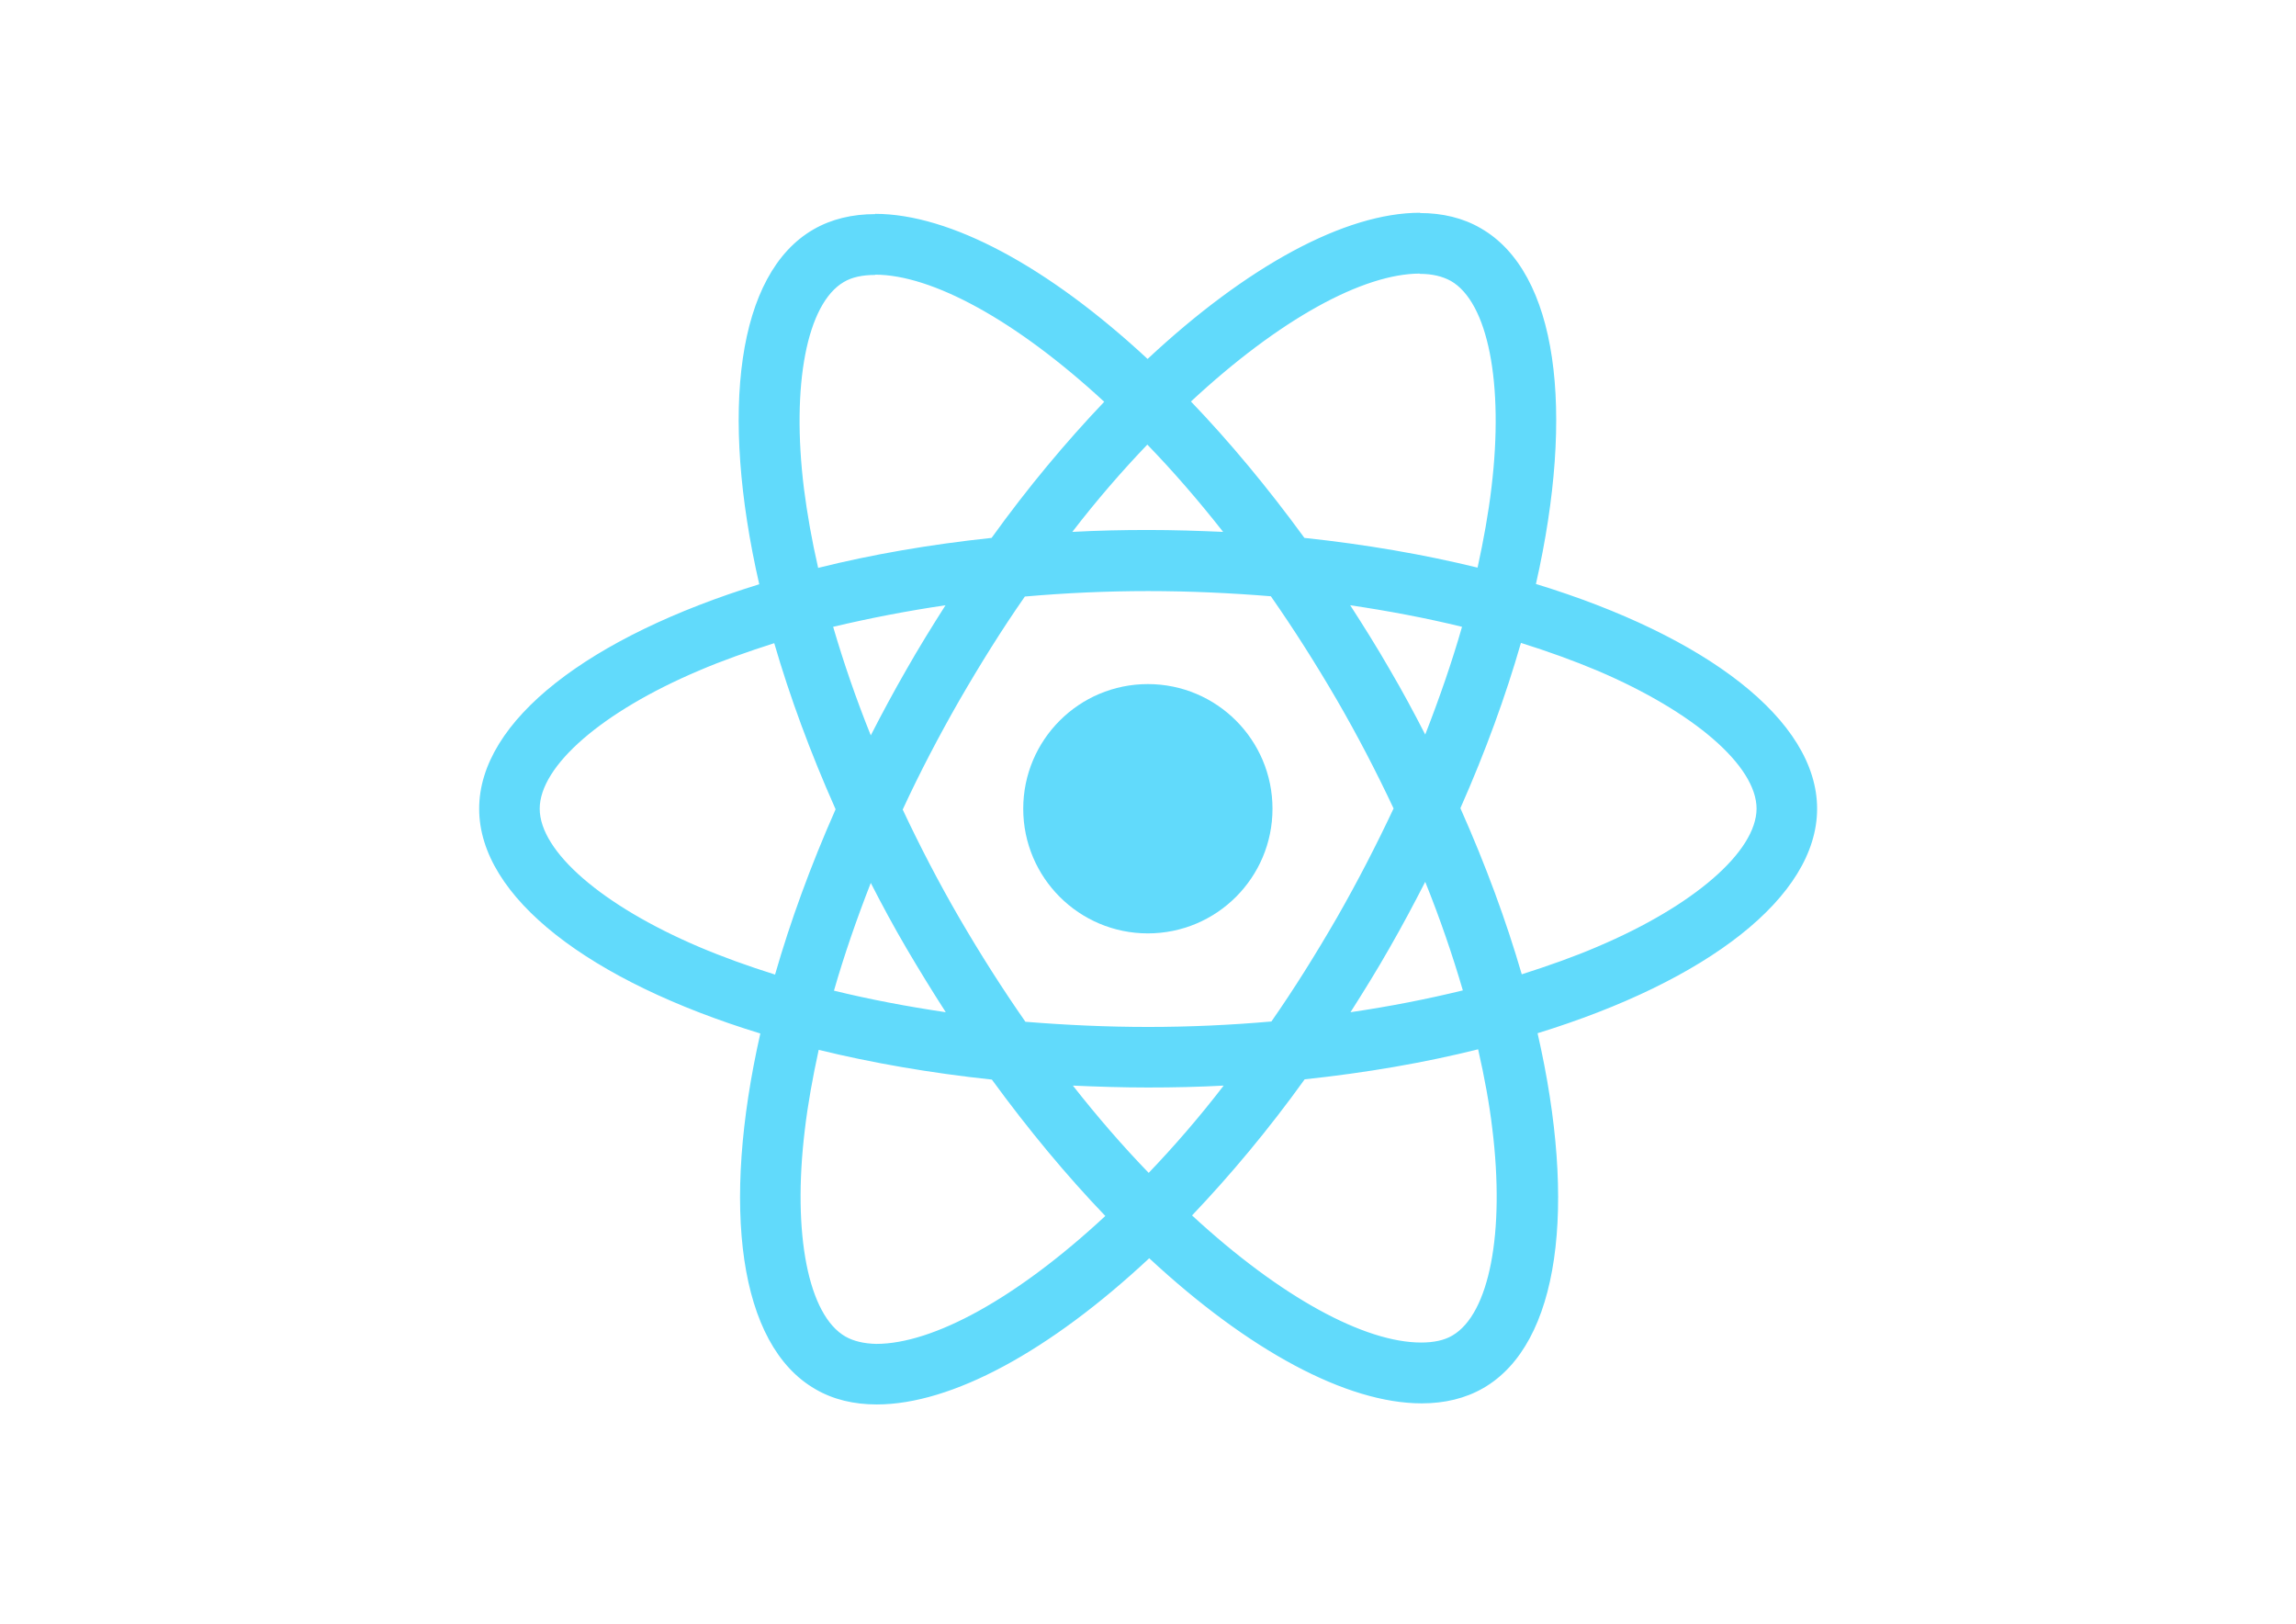
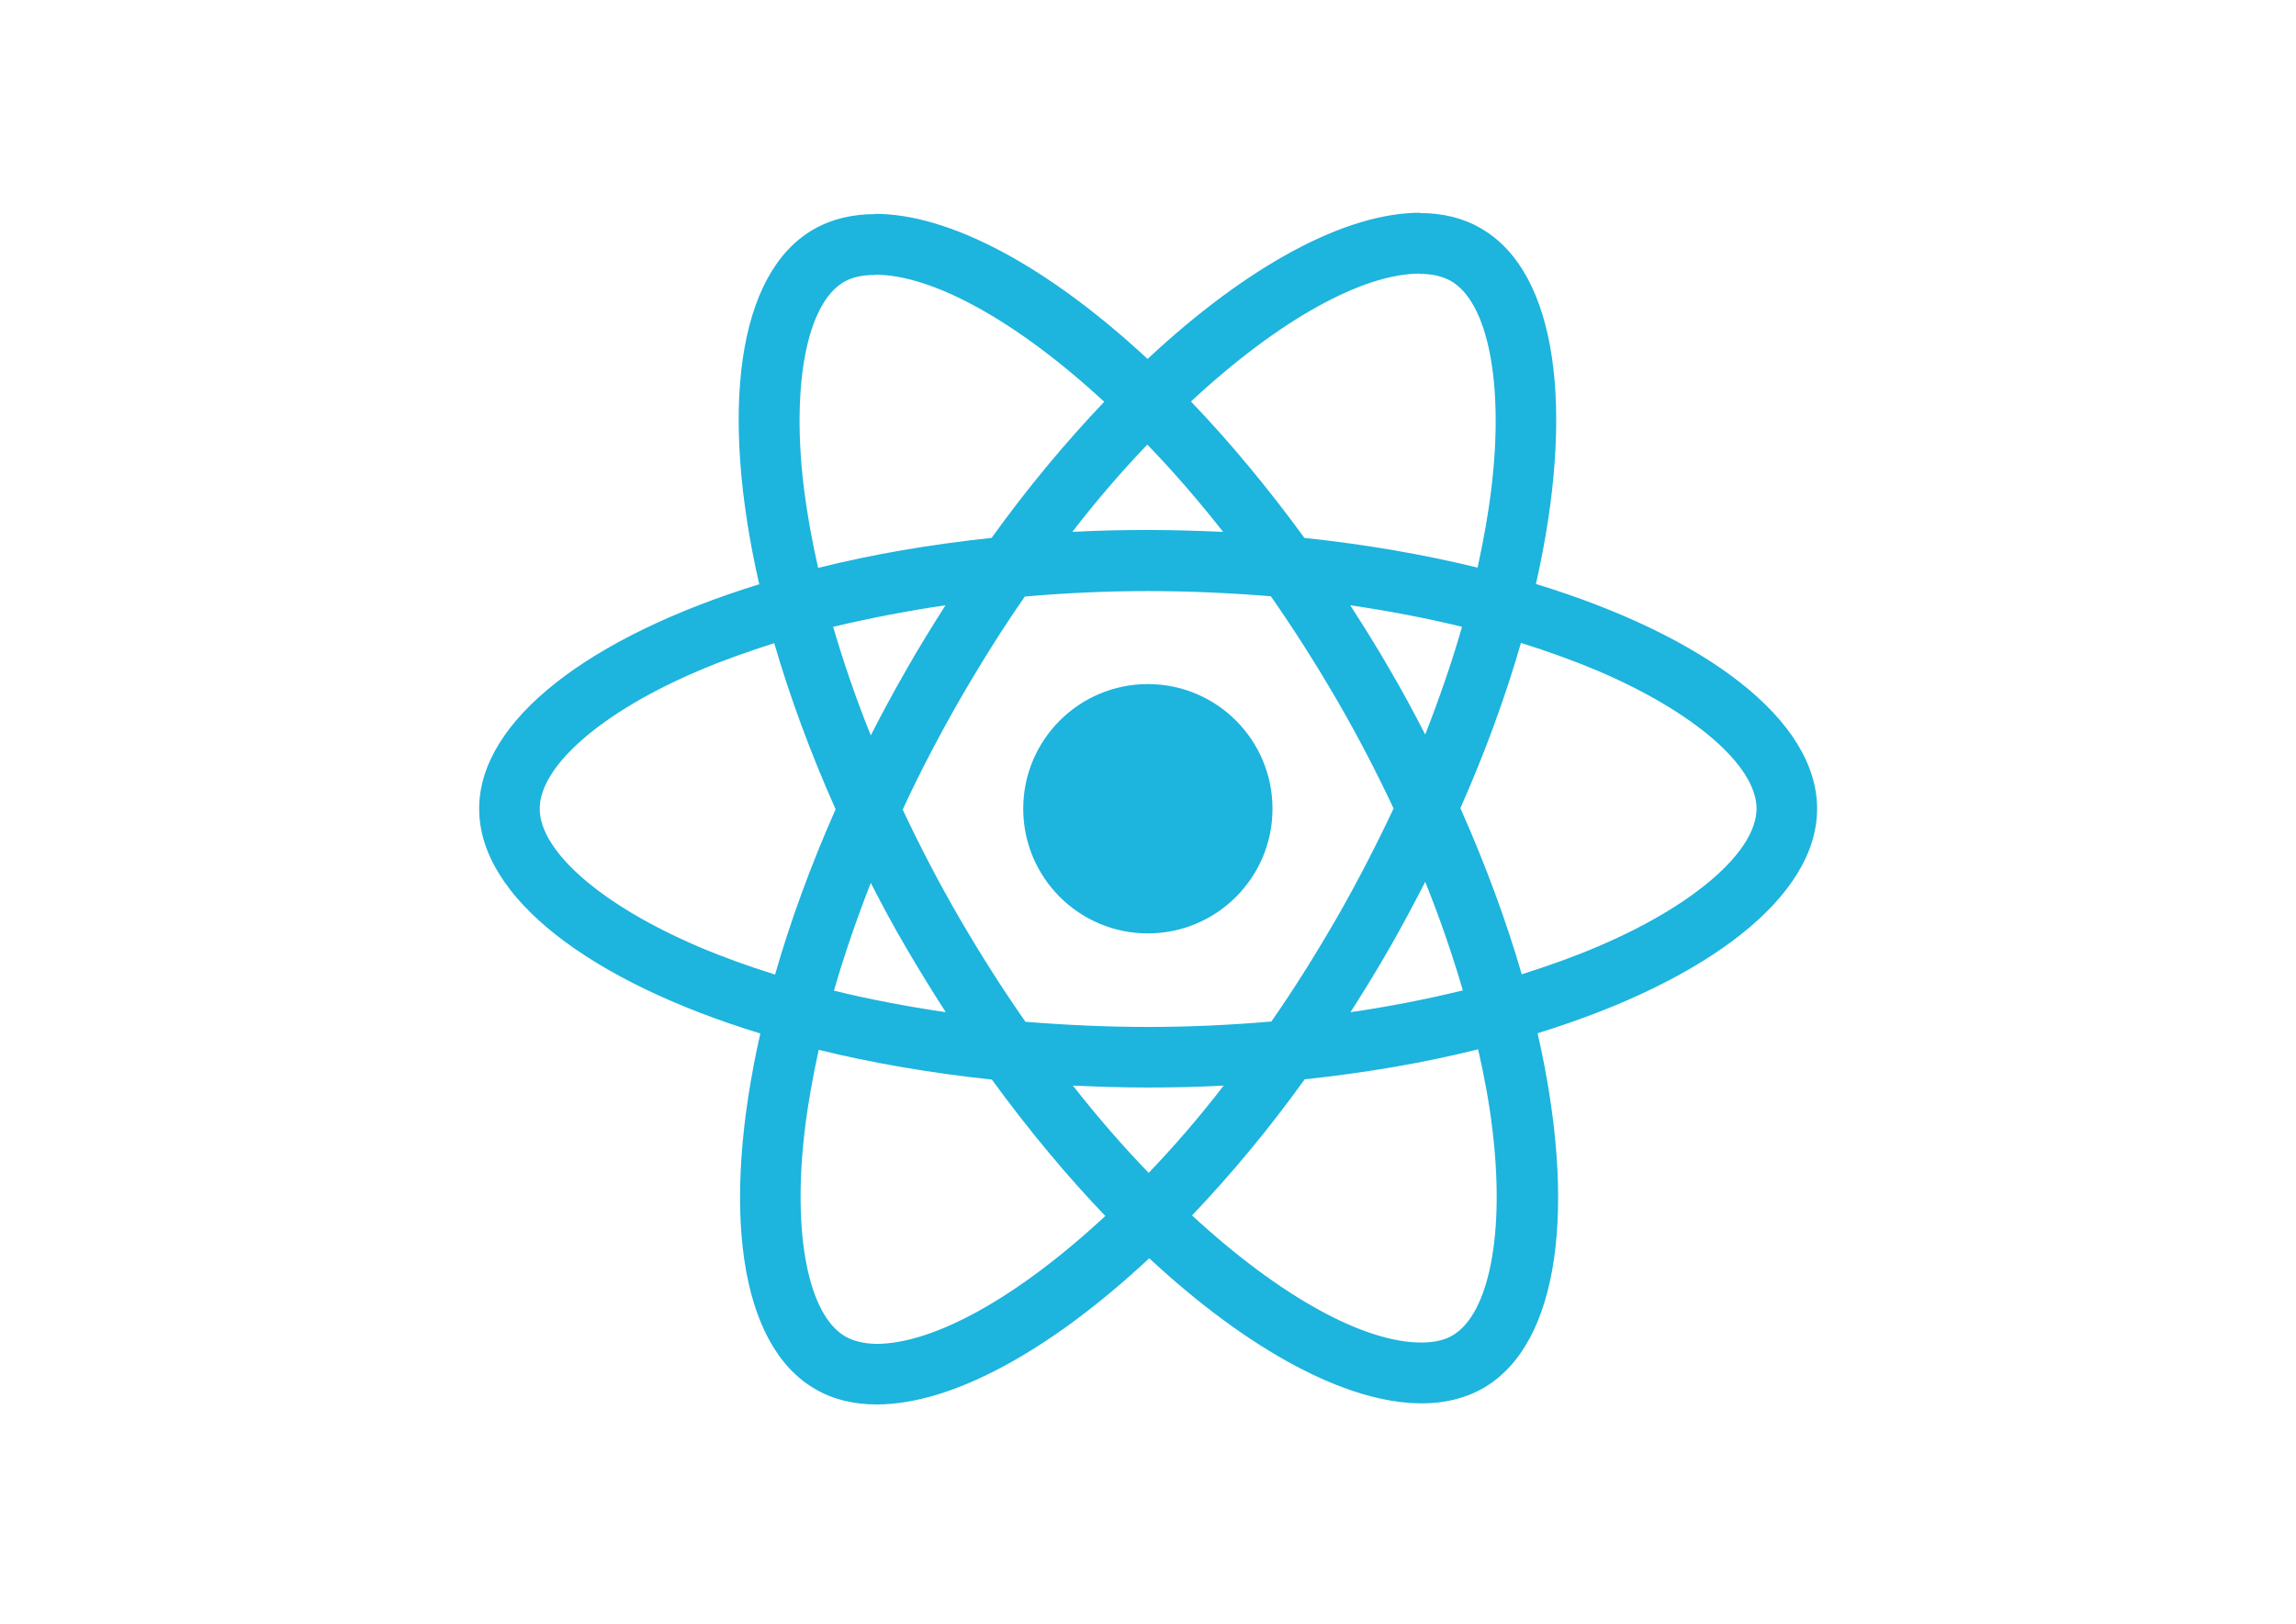
<svg xmlns="http://www.w3.org/2000/svg" viewBox="0 0 841.9 595.3">
-   <g fill="#61DAFB">
+   <g fill="#1db4de">
    <path d="M666.3 296.5c0-32.5-40.7-63.3-103.1-82.4 14.4-63.6 8-114.2-20.2-130.4-6.5-3.8-14.1-5.6-22.4-5.6v22.3c4.6 0 8.3.9 11.4 2.6 13.6 7.8 19.5 37.5 14.9 75.7-1.1 9.4-2.9 19.3-5.1 29.4-19.6-4.8-41-8.5-63.5-10.9-13.5-18.5-27.5-35.3-41.6-50 32.6-30.3 63.2-46.9 84-46.9V78c-27.5 0-63.5 19.6-99.9 53.6-36.4-33.8-72.4-53.2-99.9-53.2v22.3c20.7 0 51.4 16.5 84 46.6-14 14.7-28 31.4-41.3 49.9-22.6 2.4-44 6.1-63.6 11-2.3-10-4-19.7-5.2-29-4.7-38.2 1.1-67.9 14.6-75.8 3-1.8 6.9-2.6 11.5-2.6V78.5c-8.4 0-16 1.8-22.6 5.6-28.1 16.2-34.4 66.7-19.9 130.1-62.2 19.2-102.7 49.9-102.7 82.3 0 32.5 40.7 63.3 103.1 82.4-14.4 63.6-8 114.2 20.2 130.4 6.5 3.8 14.1 5.6 22.5 5.6 27.5 0 63.5-19.6 99.9-53.6 36.4 33.8 72.4 53.2 99.9 53.2 8.4 0 16-1.8 22.6-5.6 28.1-16.2 34.4-66.7 19.9-130.1 62-19.1 102.5-49.9 102.5-82.3zm-130.2-66.7c-3.7 12.9-8.3 26.2-13.5 39.5-4.1-8-8.4-16-13.1-24-4.6-8-9.5-15.8-14.4-23.4 14.2 2.1 27.9 4.7 41 7.9zm-45.8 106.5c-7.8 13.5-15.8 26.3-24.1 38.2-14.9 1.3-30 2-45.2 2-15.1 0-30.2-.7-45-1.9-8.3-11.9-16.4-24.6-24.2-38-7.6-13.1-14.5-26.4-20.8-39.8 6.2-13.4 13.2-26.8 20.7-39.9 7.8-13.5 15.8-26.3 24.1-38.2 14.9-1.3 30-2 45.2-2 15.1 0 30.2.7 45 1.9 8.3 11.9 16.4 24.6 24.2 38 7.6 13.1 14.5 26.4 20.8 39.8-6.3 13.4-13.2 26.8-20.7 39.9zm32.3-13c5.4 13.4 10 26.8 13.8 39.8-13.1 3.2-26.9 5.9-41.2 8 4.9-7.7 9.8-15.6 14.4-23.7 4.6-8 8.9-16.1 13-24.1zM421.2 430c-9.3-9.6-18.6-20.3-27.8-32 9 .4 18.2.7 27.5.7 9.4 0 18.7-.2 27.8-.7-9 11.7-18.3 22.4-27.5 32zm-74.4-58.9c-14.2-2.1-27.9-4.7-41-7.9 3.7-12.9 8.3-26.2 13.5-39.5 4.1 8 8.4 16 13.1 24 4.7 8 9.5 15.8 14.4 23.4zM420.7 163c9.3 9.6 18.6 20.3 27.8 32-9-.4-18.2-.7-27.5-.7-9.4 0-18.7.2-27.8.7 9-11.7 18.3-22.4 27.5-32zm-74 58.9c-4.9 7.7-9.8 15.6-14.4 23.7-4.6 8-8.9 16-13 24-5.4-13.4-10-26.8-13.8-39.8 13.1-3.1 26.9-5.8 41.2-7.9zm-90.5 125.2c-35.4-15.1-58.3-34.9-58.3-50.6 0-15.7 22.9-35.6 58.3-50.6 8.6-3.7 18-7 27.7-10.1 5.7 19.6 13.2 40 22.5 60.9-9.2 20.8-16.6 41.1-22.2 60.6-9.9-3.1-19.3-6.5-28-10.2zM310 490c-13.6-7.8-19.5-37.5-14.9-75.7 1.1-9.4 2.9-19.3 5.1-29.4 19.6 4.8 41 8.5 63.5 10.9 13.5 18.5 27.5 35.3 41.6 50-32.6 30.3-63.2 46.9-84 46.9-4.5-.1-8.3-1-11.3-2.7zm237.2-76.2c4.7 38.2-1.1 67.9-14.6 75.8-3 1.8-6.9 2.6-11.5 2.6-20.7 0-51.4-16.5-84-46.6 14-14.7 28-31.4 41.3-49.9 22.6-2.4 44-6.1 63.6-11 2.3 10.1 4.1 19.8 5.2 29.1zm38.5-66.7c-8.6 3.7-18 7-27.7 10.1-5.7-19.6-13.2-40-22.5-60.9 9.2-20.8 16.6-41.1 22.2-60.6 9.9 3.1 19.3 6.5 28.1 10.2 35.4 15.1 58.3 34.9 58.3 50.6-.1 15.7-23 35.6-58.4 50.6zM320.8 78.4z" />
    <circle cx="420.9" cy="296.5" r="45.7" />
    <path d="M520.5 78.1z" />
  </g>
</svg>
